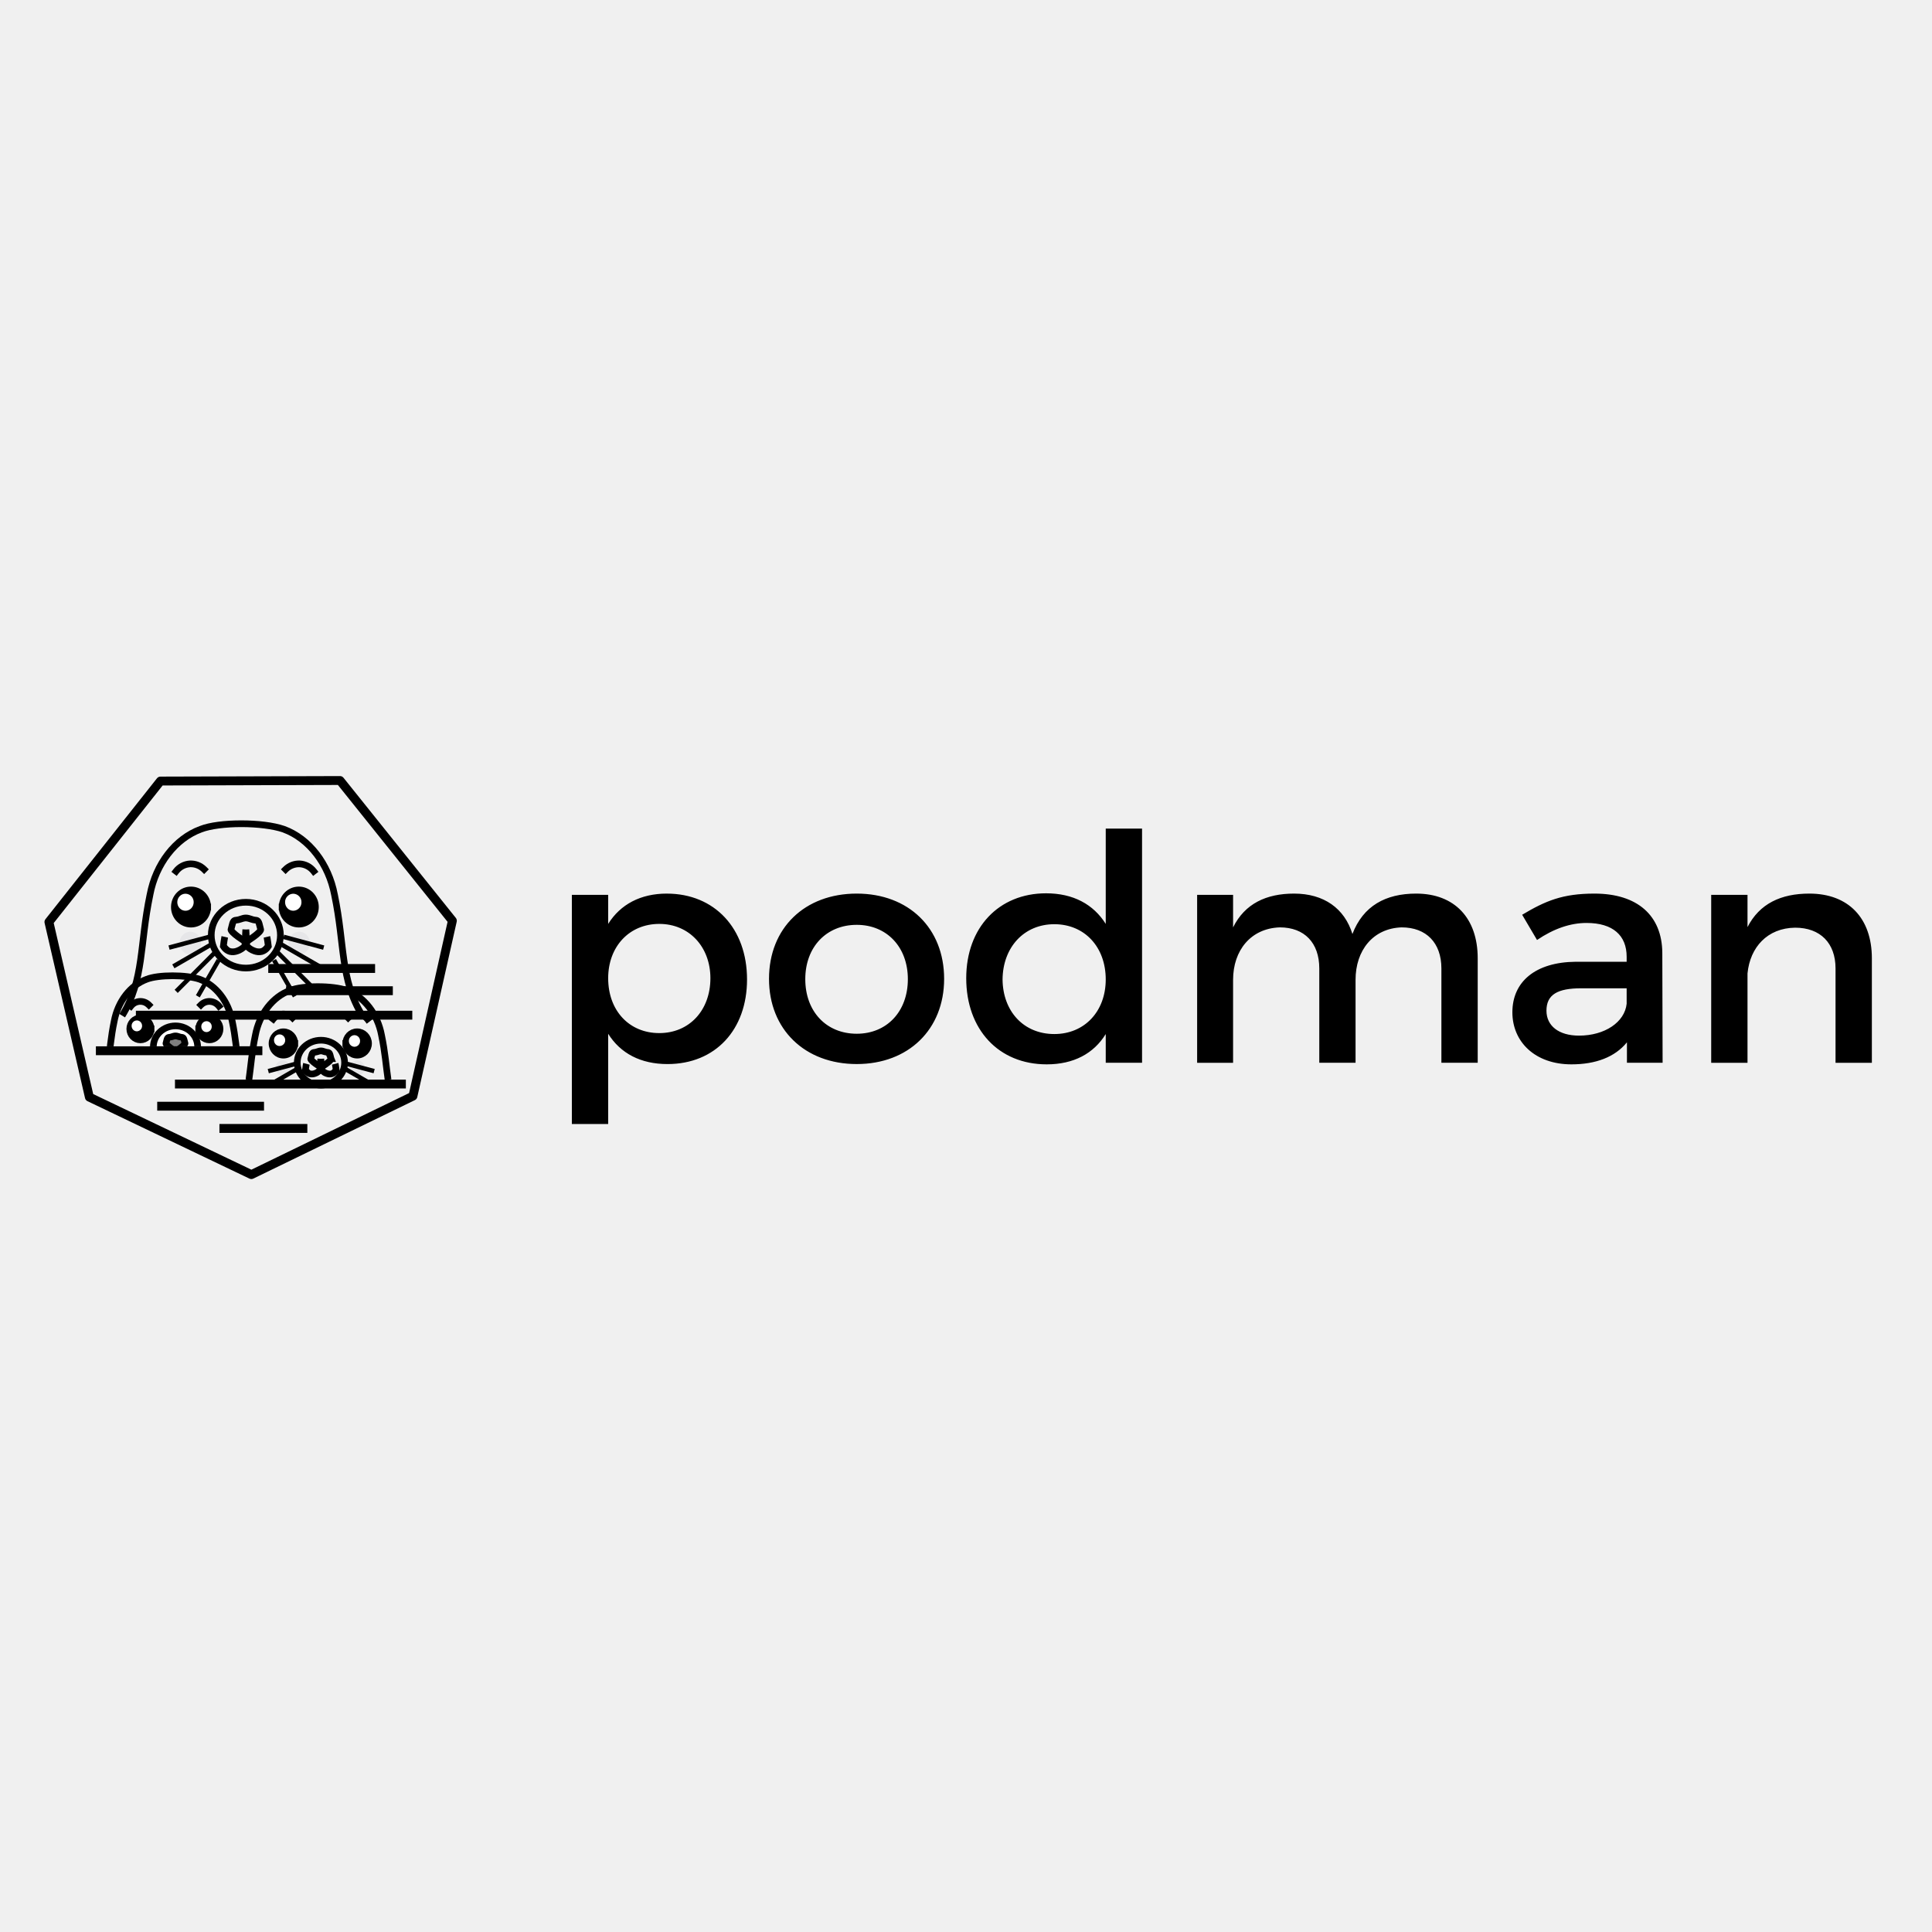
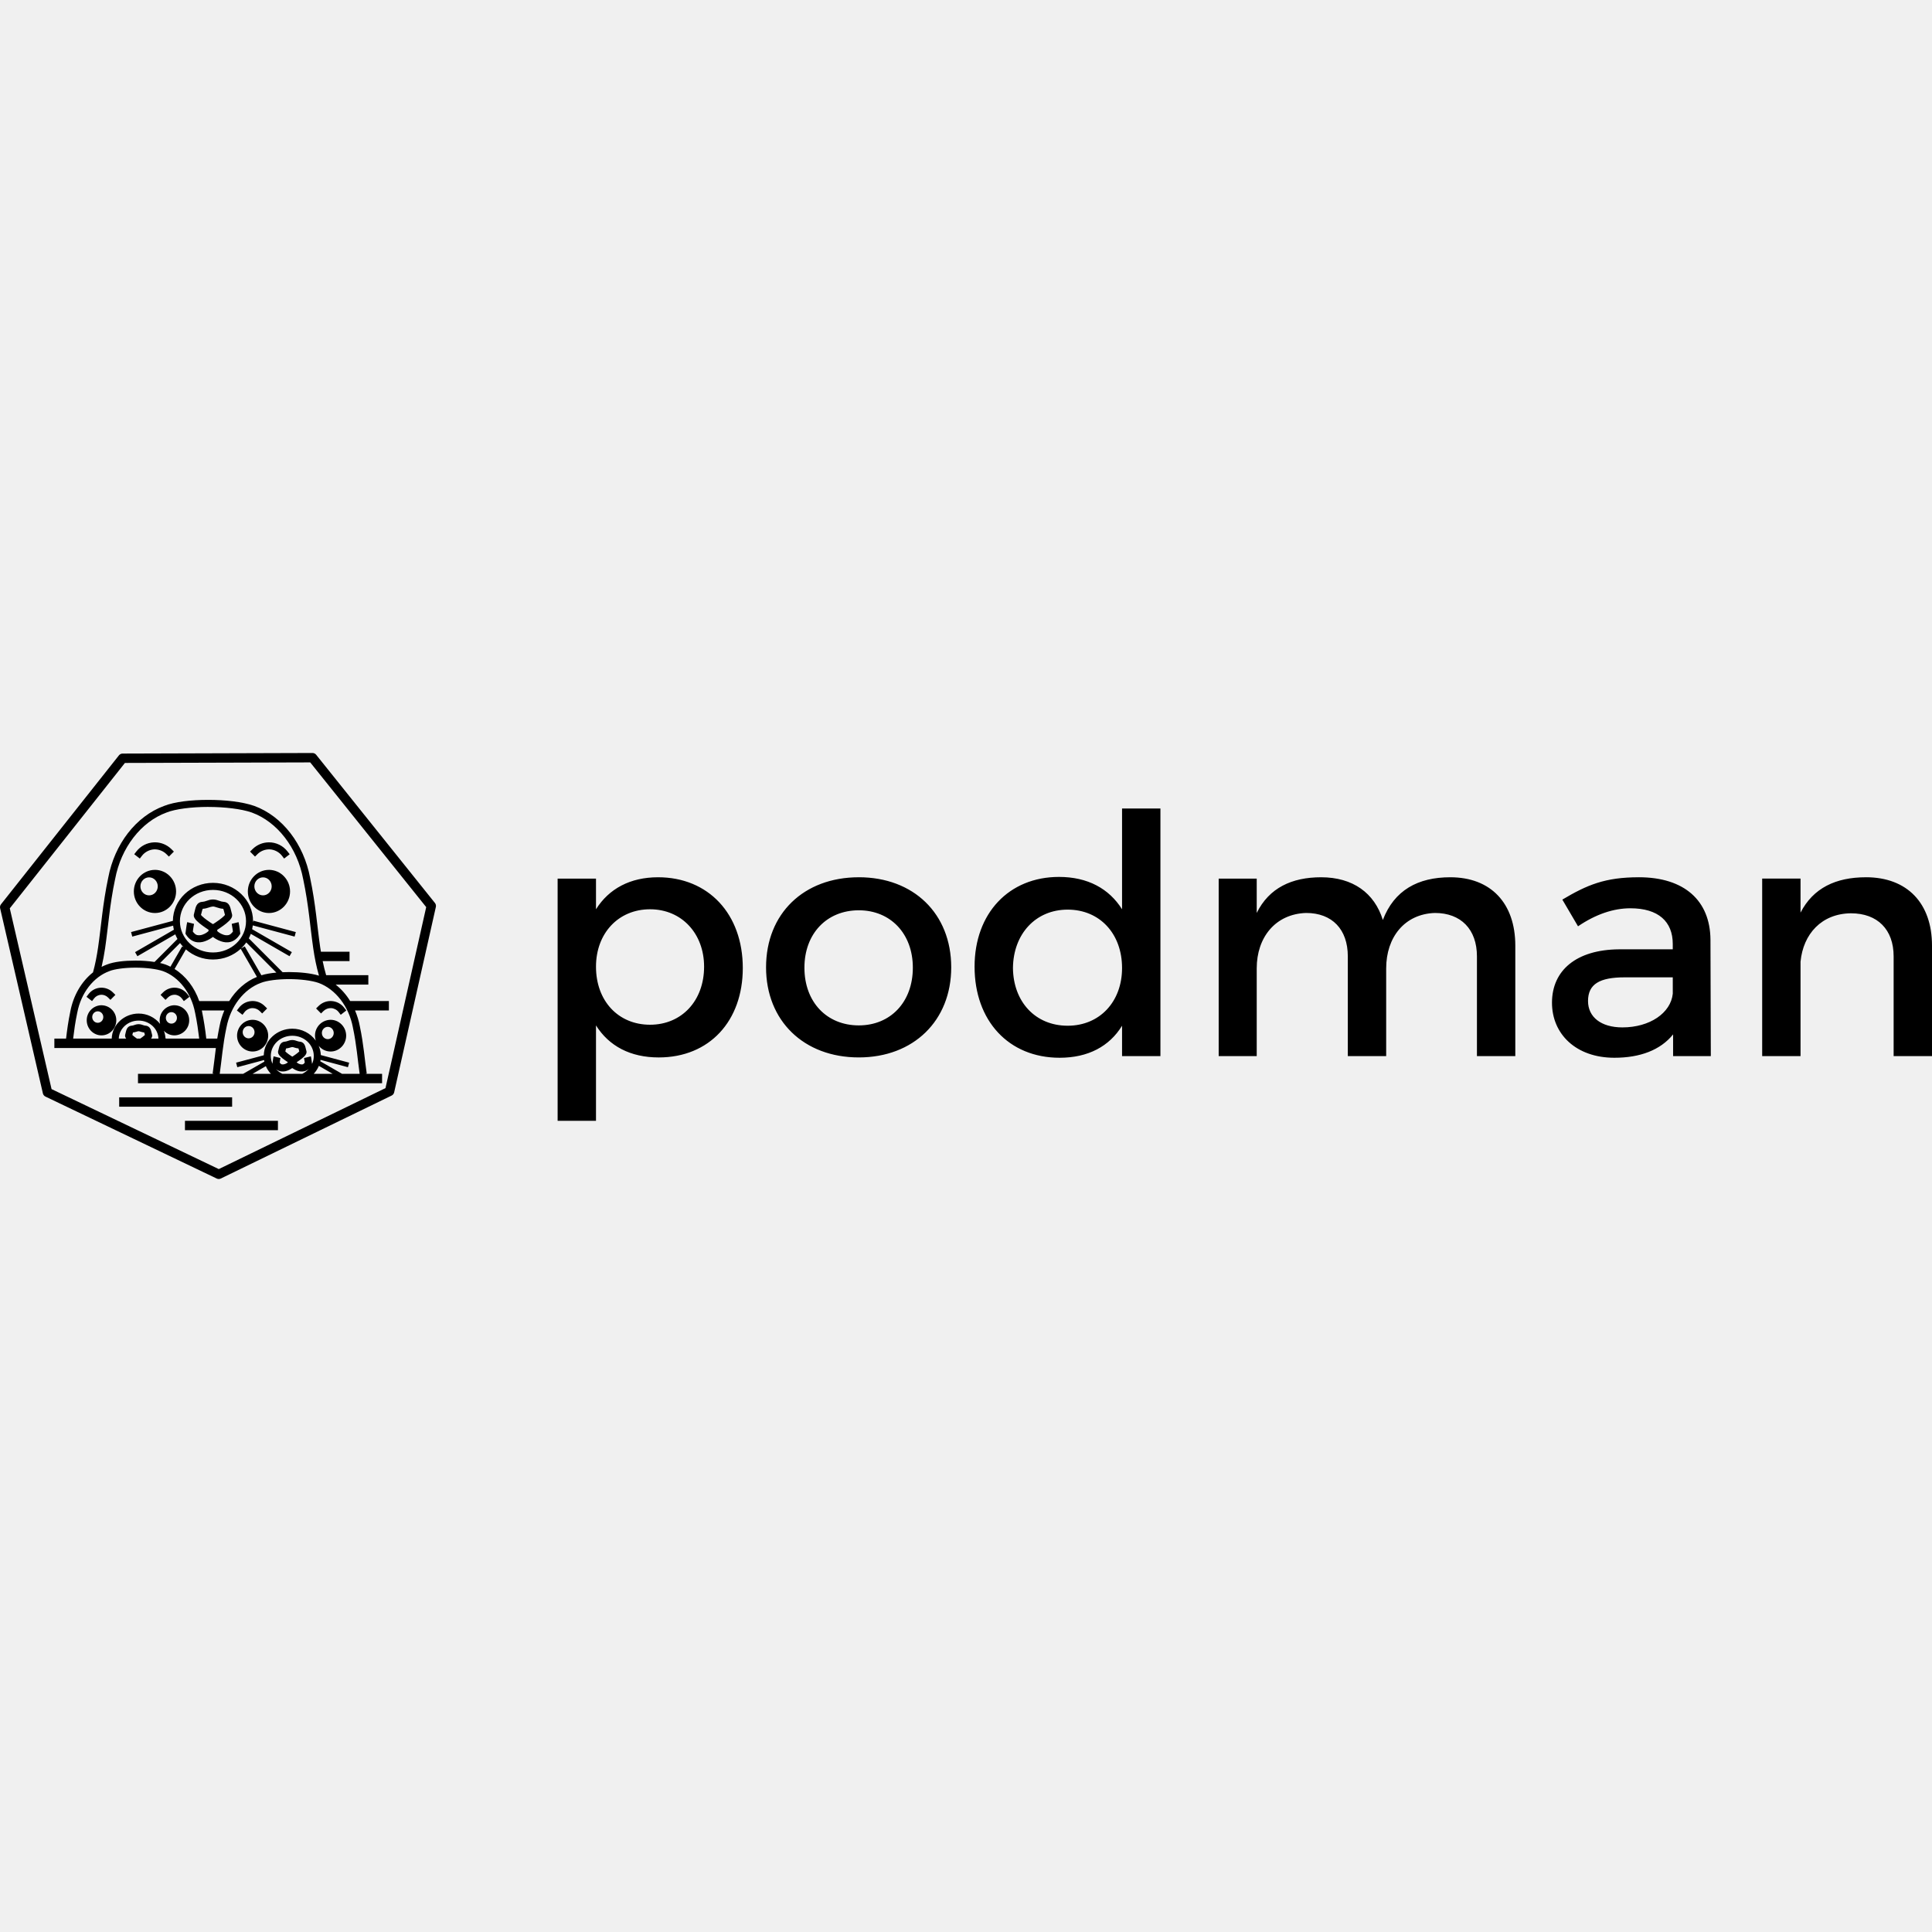
<svg xmlns="http://www.w3.org/2000/svg" viewBox="0 0 128 128">
-   <defs>
-     <clipPath id="podman-plain-wordmark-a">
-       <path d="M7 64h9v5.32H7zm0 0" />
-     </clipPath>
-     <clipPath id="podman-plain-wordmark-b">
-       <path d="M4.855 63.39h12.102v5.93H4.855zm0 0" />
-     </clipPath>
-     <clipPath id="podman-plain-wordmark-c">
-       <path d="M13 69h2v.32h-2zm0 0" />
-     </clipPath>
-     <clipPath id="podman-plain-wordmark-d">
-       <path d="M8 69h2v.32H8zm0 0" />
-     </clipPath>
-     <clipPath id="podman-plain-wordmark-e">
-       <path d="M6 67h7v2.32H6zm0 0" />
-     </clipPath>
-     <clipPath id="podman-plain-wordmark-f">
-       <path d="M11 67h5.957v2.32H11zm0 0" />
-     </clipPath>
-     <clipPath id="podman-plain-wordmark-g">
-       <path d="M10 67h4v2.32h-4zm0 0" />
-     </clipPath>
-     <clipPath id="podman-plain-wordmark-h">
-       <path d="M7 65h9v4.32H7zm0 0" />
-     </clipPath>
-     <clipPath id="podman-plain-wordmark-i">
-       <path d="M10 64h6.957v5.32H10zm0 0" />
-     </clipPath>
-     <clipPath id="podman-plain-wordmark-j">
-       <path d="M10 63.39h6.957v5.93H10zm0 0" />
-     </clipPath>
-     <clipPath id="podman-plain-wordmark-k">
-       <path d="M8 66h8v3.32H8zm0 0" />
-     </clipPath>
-     <clipPath id="podman-plain-wordmark-l">
-       <path d="M10 68h3v1.32h-3zm0 0" />
-     </clipPath>
-     <clipPath id="podman-plain-wordmark-m">
-       <path d="M8 66h7v3.32H8zm0 0" />
-     </clipPath>
-     <clipPath id="podman-plain-wordmark-n">
-       <path d="M6 64h7v5.32H6zm0 0" />
-     </clipPath>
-     <clipPath id="podman-plain-wordmark-o">
-       <path d="M6 63.39h7v5.93H6zm0 0" />
-     </clipPath>
-   </defs>
-   <path d="M44.18 59.203c-1.735 0-3.075.711-3.887 2.008v-1.926h-2.406V74.47h2.406v-5.98c.812 1.296 2.152 2.007 3.93 2.007 3.18 0 5.27-2.281 5.27-5.605 0-3.387-2.157-5.688-5.313-5.688zm-.5 9.242c-1.989 0-3.387-1.484-3.387-3.636 0-2.094 1.398-3.598 3.387-3.598 1.984 0 3.386 1.527 3.386 3.598 0 2.132-1.402 3.636-3.386 3.636zm13.082-9.242c-3.45 0-5.813 2.281-5.813 5.649 0 3.343 2.364 5.644 5.813 5.644 3.43 0 5.789-2.3 5.789-5.644 0-3.368-2.36-5.649-5.79-5.649zm0 2.07c1.984 0 3.386 1.465 3.386 3.598 0 2.152-1.402 3.617-3.386 3.617-2.008 0-3.41-1.465-3.41-3.617 0-2.133 1.402-3.598 3.41-3.598zm16.496-6.378v6.316c-.817-1.297-2.153-2.027-3.953-2.027-3.137 0-5.29 2.277-5.29 5.625 0 3.386 2.133 5.707 5.333 5.707 1.777 0 3.113-.711 3.91-2.008v1.902h2.406V54.895zm-3.406 13.613c-2.032 0-3.41-1.504-3.43-3.617.02-2.133 1.422-3.66 3.43-3.66 2.003 0 3.406 1.507 3.406 3.66 0 2.113-1.403 3.617-3.406 3.617zm23.972-9.305c-2.027 0-3.511.817-4.222 2.676-.524-1.691-1.883-2.676-3.868-2.676-1.843 0-3.261.668-4.039 2.238v-2.156h-2.382v11.13h2.382v-5.5c0-1.946 1.172-3.411 3.098-3.474 1.629 0 2.613 1.024 2.613 2.72v6.25h2.403v-5.497c0-1.945 1.152-3.41 3.054-3.473 1.63 0 2.633 1.024 2.633 2.72v6.25h2.406v-6.923c0-2.652-1.527-4.285-4.078-4.285zm16.328 11.207l-.02-7.297c-.023-2.445-1.632-3.91-4.495-3.91-2.114 0-3.242.48-4.79 1.402l.985 1.672c1.11-.754 2.215-1.129 3.281-1.129 1.758 0 2.657.836 2.657 2.239v.332h-3.368c-2.675.023-4.203 1.32-4.203 3.347 0 1.965 1.508 3.45 3.91 3.45 1.61 0 2.887-.48 3.68-1.461v1.355zm-5.539-1.797c-1.34 0-2.156-.648-2.156-1.652 0-1.066.734-1.484 2.3-1.484h3.013V66.5c-.125 1.215-1.442 2.113-3.157 2.113zm15.262-9.41c-1.883 0-3.305.668-4.098 2.219v-2.137h-2.406v11.13h2.406v-5.923c.168-1.734 1.317-3.008 3.157-3.031 1.671 0 2.675 1.027 2.675 2.7v6.253h2.407v-6.926c0-2.652-1.547-4.285-4.141-4.285zm0 0" />
-   <path d="M963.979-1.267h12.726M966.1 1.381h12.719" transform="matrix(.5562 0 0 .5563 -518.393 64.869)" fill="none" stroke-width="1.058" stroke="#000" />
-   <path style="line-height:normal;font-variant-ligatures:normal;font-variant-position:normal;font-variant-caps:normal;font-variant-numeric:normal;font-variant-alternates:normal;font-feature-settings:normal;text-indent:0;text-align:start;text-decoration-line:none;text-decoration-style:solid;text-decoration-color:#000;text-transform:none;text-orientation:mixed;white-space:normal;shape-padding:0;isolation:auto;mix-blend-mode:normal;solid-color:#000;solid-opacity:1" d="M15.988 54.353c-1.065 0-2.101.115-2.768.379-1.767.65-3.102 2.398-3.498 4.5l-.002.005c-.35 1.666-.442 3.079-.63 4.355-.187 1.278-.466 2.418-1.184 3.582l.377.231c.758-1.23 1.053-2.446 1.244-3.749.191-1.303.283-2.698.627-4.333v-.005c.37-1.971 1.627-3.588 3.223-4.173l.003-.002h.002c.557-.22 1.575-.347 2.606-.347s2.088.124 2.736.35c1.595.586 2.846 2.202 3.22 4.173l.001.001v.003c.344 1.635.435 3.03.626 4.333.191 1.303.487 2.519 1.245 3.75l.377-.232c-.718-1.164-.997-2.304-1.185-3.582-.187-1.278-.28-2.691-.63-4.36v.005c-.4-2.106-1.734-3.858-3.505-4.508h-.002c-.739-.257-1.818-.376-2.883-.376z" color="#000" font-weight="400" font-family="sans-serif" overflow="visible" fill-rule="evenodd" />
-   <path d="M20.535 62.484c0-.418-.316-.754-.71-.754-.395 0-.716.336-.716.754 0 .414.32.75.715.75.395 0 .711-.336.711-.75zm-7.211 0c0-.418-.32-.754-.715-.754-.394 0-.714.336-.714.754 0 .414.32.75.714.75.395 0 .715-.336.715-.75zm0 0" fill="#e6e6e8" />
-   <path style="line-height:normal;font-variant-ligatures:normal;font-variant-position:normal;font-variant-caps:normal;font-variant-numeric:normal;font-variant-alternates:normal;font-feature-settings:normal;text-indent:0;text-align:start;text-decoration-line:none;text-decoration-style:solid;text-decoration-color:#000;text-transform:none;text-orientation:mixed;white-space:normal;shape-padding:0;isolation:auto;mix-blend-mode:normal;solid-color:#000;solid-opacity:1" d="M13.814 61.928l-2.652.71.075.285 2.652-.71zm.265.429l-2.668 1.538.148.256 2.668-1.54zm.193.511l-2.703 2.707.207.21 2.704-2.708zm.09.668l-1.383 2.398.255.148 1.382-2.399zm4.468-1.608l2.652.71-.075.285-2.652-.71zm-.265.429l2.668 1.538-.148.256-2.668-1.54zm-.196.511l2.706 2.707-.207.21-2.707-2.708zm-.087.668l1.38 2.398-.255.147-1.379-2.399z" color="#000" font-weight="400" font-family="sans-serif" overflow="visible" />
-   <path style="line-height:normal;font-variant-ligatures:normal;font-variant-position:normal;font-variant-caps:normal;font-variant-numeric:normal;font-variant-alternates:normal;font-feature-settings:normal;text-indent:0;text-align:start;text-decoration-line:none;text-decoration-style:solid;text-decoration-color:#000;text-transform:none;text-orientation:mixed;white-space:normal;shape-padding:0;isolation:auto;mix-blend-mode:normal;solid-color:#000;solid-opacity:1" d="M16.29 59.557c-1.38 0-2.514 1.07-2.514 2.4 0 1.33 1.134 2.4 2.513 2.4 1.38 0 2.51-1.072 2.51-2.4 0-1.329-1.13-2.4-2.51-2.4zm0 .441c1.152 0 2.068.88 2.068 1.959 0 1.077-.916 1.96-2.069 1.96-1.152 0-2.072-.883-2.072-1.96 0-1.078.92-1.959 2.072-1.959z" color="#000" font-weight="400" font-family="sans-serif" overflow="visible" />
-   <path d="M-964.8-7.839c0-.982-.776-1.769-1.729-1.769-.953 0-1.722.787-1.722 1.77 0 .975.77 1.768 1.722 1.768.953 0 1.728-.793 1.728-1.769zm0 0" transform="matrix(-.63965 0 0 .6403 -598.443 65.113)" stroke-width=".69" stroke-linecap="square" stroke="#000" />
-   <path style="line-height:normal;font-variant-ligatures:normal;font-variant-position:normal;font-variant-caps:normal;font-variant-numeric:normal;font-variant-alternates:normal;font-feature-settings:normal;text-indent:0;text-align:start;text-decoration-line:none;text-decoration-style:solid;text-decoration-color:#000;text-transform:none;text-orientation:mixed;white-space:normal;shape-padding:0;isolation:auto;mix-blend-mode:normal;solid-color:#000;solid-opacity:1" d="M19.859 57.013a1.484 1.484 0 00-1.092.428l-.156.155.31.314.156-.155c.203-.201.48-.308.764-.3.303.017.584.163.77.403l.135.174.35-.27-.135-.175a1.484 1.484 0 00-1.099-.574zM16.061 61.57l-.049 1.012c-.049.04-.172.149-.373.217a.61.61 0 01-.342.028c-.088-.022-.176-.1-.265-.215.016-.123.055-.41.074-.491l-.43-.102a8.166 8.166 0 00-.098.645l-.01.079.043.067a.987.987 0 00.578.446c.214.054.419.02.592-.04.294-.1.448-.244.506-.294.06.05.213.194.507.295.173.059.378.093.592.039a.986.986 0 00.578-.446l.043-.067-.01-.08s-.05-.447-.098-.644l-.429.102c.02.082.057.368.073.49-.09.116-.177.194-.265.216a.61.61 0 01-.342-.028c-.2-.068-.323-.177-.372-.217l-.05-1.01-.221.01z" color="#000" font-weight="400" font-family="sans-serif" overflow="visible" />
-   <path style="line-height:normal;font-variant-ligatures:normal;font-variant-position:normal;font-variant-caps:normal;font-variant-numeric:normal;font-variant-alternates:normal;font-feature-settings:normal;text-indent:0;text-align:start;text-decoration-line:none;text-decoration-style:solid;text-decoration-color:#000;text-transform:none;text-orientation:mixed;white-space:normal;shape-padding:0;isolation:auto;mix-blend-mode:normal;solid-color:#000;solid-opacity:1" d="M16.286 60.596c-.16 0-.291.048-.401.085a.949.949 0 01-.268.064.417.417 0 00-.303.145.641.641 0 00-.118.234c-.047.152-.071.305-.092.357l-.002.003v.001c-.046.124 0 .22.038.284a.837.837 0 00.135.166c.103.104.234.207.366.304.264.194.533.359.533.359l.115.071.115-.071s.27-.165.534-.359c.132-.097.263-.2.366-.305a.815.815 0 00.133-.166.316.316 0 00.034-.287c-.02-.053-.044-.205-.091-.357a.647.647 0 00-.119-.236.416.416 0 00-.303-.143.94.94 0 01-.266-.064c-.11-.037-.244-.085-.406-.085zm0 .441a.93.93 0 01.264.063c.102.034.23.073.375.08.005.007.02.03.033.075.024.077.048.195.082.31a.359.359 0 01-.05.059 2.92 2.92 0 01-.313.259c-.189.138-.307.21-.388.261-.08-.05-.198-.122-.387-.261a2.96 2.96 0 01-.315-.26.489.489 0 01-.052-.06c.033-.114.058-.231.082-.308a.329.329 0 01.033-.076c.145-.007.273-.045.375-.08a.944.944 0 01.26-.062zm-.77.597c-.001.004.002.001 0 .006l-.002.004c.001-.004 0-.006.002-.01z" color="#000" font-weight="400" font-family="sans-serif" overflow="visible" />
-   <path d="M957.088-7.839c0-.982-.776-1.769-1.728-1.769-.953 0-1.723.787-1.723 1.77 0 .975.77 1.768 1.723 1.768.952 0 1.728-.793 1.728-1.769zm0 0" transform="matrix(.63965 0 0 .6403 -598.443 65.113)" stroke-width=".69" stroke-linecap="square" stroke="#000" />
-   <path d="M12.832 59.773a.551.551 0 00-.543-.562c-.3 0-.543.25-.543.562 0 .313.242.567.543.567.3 0 .543-.254.543-.567zm0 0" fill="#fff" />
-   <path style="line-height:normal;font-variant-ligatures:normal;font-variant-position:normal;font-variant-caps:normal;font-variant-numeric:normal;font-variant-alternates:normal;font-feature-settings:normal;text-indent:0;text-align:start;text-decoration-line:none;text-decoration-style:solid;text-decoration-color:#000;text-transform:none;text-orientation:mixed;white-space:normal;shape-padding:0;isolation:auto;mix-blend-mode:normal;solid-color:#000;solid-opacity:1" d="M12.586 57.013a1.48 1.48 0 00-1.095.574l-.135.175.348.27.135-.174a1.04 1.04 0 01.769-.404c.284-.01.558.1.76.3l.157.156.31-.313-.155-.155a1.47 1.47 0 00-1.09-.429h-.001z" color="#000" font-weight="400" font-family="sans-serif" overflow="visible" />
-   <path d="M19.973 59.773a.554.554 0 00-.543-.562.551.551 0 00-.543.562c0 .313.242.567.543.567a.557.557 0 00.543-.567zm0 0" fill="#fff" />
-   <path d="M948.212 4.295h32.925" transform="matrix(.5562 0 0 .5563 -518.393 64.869)" fill="none" stroke-width="1.058" stroke="#000" />
-   <g clip-path="url(#podman-plain-wordmark-a)">
-     <path d="M15.785 70.422c-.12-.824-.18-1.719-.402-2.77-.246-1.304-1.074-2.379-2.153-2.773-.886-.309-2.734-.309-3.515 0-1.078.394-1.902 1.469-2.149 2.773-.222 1.051-.28 1.95-.402 2.77" fill="none" />
-   </g>
-   <g clip-path="url(#podman-plain-wordmark-b)">
-     <path style="line-height:normal;font-variant-ligatures:normal;font-variant-position:normal;font-variant-caps:normal;font-variant-numeric:normal;font-variant-alternates:normal;font-feature-settings:normal;text-indent:0;text-align:start;text-decoration-line:none;text-decoration-style:solid;text-decoration-color:#000;text-transform:none;text-orientation:mixed;white-space:normal;shape-padding:0;isolation:auto;mix-blend-mode:normal;solid-color:#000;solid-opacity:1" d="M11.434 64.426c-.686 0-1.35.072-1.796.247-1.164.428-2.03 1.568-2.288 2.937v.001c-.225 1.066-.285 1.973-.404 2.779l.437.064c.123-.833.18-1.722.4-2.756v-.005c.234-1.238 1.018-2.245 2.009-2.607l.003-.001.002-.001c.335-.133.984-.216 1.637-.216.652 0 1.323.08 1.721.218h.001c.99.363 1.777 1.37 2.01 2.607l.001.002v.003c.22 1.034.278 1.919.4 2.756l.437-.064c-.119-.81-.179-1.713-.404-2.779-.259-1.372-1.128-2.514-2.293-2.94h-.002l-.002-.001c-.488-.17-1.182-.244-1.87-.244z" color="#000" font-weight="400" font-family="sans-serif" overflow="visible" />
-   </g>
-   <g clip-path="url(#podman-plain-wordmark-c)">
-     <path d="M14.344 69.695a.47.47 0 00-.457-.48.468.468 0 00-.457.48c0 .266.203.48.457.48a.47.47 0 00.457-.48zm0 0" fill="#e6e6e8" />
-   </g>
-   <g clip-path="url(#podman-plain-wordmark-d)">
-     <path d="M9.727 69.695a.468.468 0 00-.454-.48.468.468 0 00-.457.48c0 .266.204.48.457.48.25 0 .454-.214.454-.48zm0 0" fill="#e6e6e8" />
-   </g>
-   <g clip-path="url(#podman-plain-wordmark-e)">
-     <path d="M956.416-5.986l-4.666 1.26m5.193-.528l-4.698 2.714m5.096-1.852L952.578.367m4.967-3.64l-2.44 4.221" transform="matrix(.3633 0 0 .3628 -337.406 71.601)" fill="none" stroke-width=".811" stroke="#a6a8ab" />
-   </g>
-   <g clip-path="url(#podman-plain-wordmark-f)">
-     <path d="M956.414-5.986l-4.666 1.26m5.204-.528l-4.699 2.714m5.086-1.852L952.576.367m4.967-3.64l-2.43 4.221" transform="matrix(-.3633 0 0 .3628 360.698 71.601)" fill="none" stroke-width=".811" stroke="#a6a8ab" />
-   </g>
-   <g clip-path="url(#podman-plain-wordmark-g)">
-     <path d="M13.094 69.36c0-.77-.656-1.391-1.469-1.391-.809 0-1.465.62-1.465 1.39 0 .77.656 1.391 1.465 1.391.813 0 1.469-.621 1.469-1.39zm0 0" fill="#fff" />
-   </g>
-   <g clip-path="url(#podman-plain-wordmark-h)">
-     <path style="line-height:normal;font-variant-ligatures:normal;font-variant-position:normal;font-variant-caps:normal;font-variant-numeric:normal;font-variant-alternates:normal;font-feature-settings:normal;text-indent:0;text-align:start;text-decoration-line:none;text-decoration-style:solid;text-decoration-color:#000;text-transform:none;text-orientation:mixed;white-space:normal;shape-padding:0;isolation:auto;mix-blend-mode:normal;solid-color:#000;solid-opacity:1" d="M11.626 67.748c-.922 0-1.686.716-1.686 1.611s.764 1.612 1.686 1.612c.925 0 1.69-.717 1.69-1.612 0-.895-.765-1.611-1.69-1.611zm0 .44c.7 0 1.248.527 1.248 1.171s-.548 1.17-1.248 1.17c-.696 0-1.245-.526-1.245-1.17 0-.644.55-1.17 1.245-1.17z" color="#000" font-weight="400" font-family="sans-serif" overflow="visible" />
-   </g>
-   <path d="M13.164 68.168c0-.398.316-.723.707-.723.39 0 .707.325.707.723a.716.716 0 01-.707.727.716.716 0 01-.707-.727zm0 0" />
-   <g clip-path="url(#podman-plain-wordmark-i)">
-     <path d="M-952.641 8.856c0-.862-.685-1.564-1.531-1.564-.846 0-1.53.702-1.53 1.564 0 .871.684 1.573 1.53 1.573s1.53-.702 1.53-1.573zm0 0" transform="matrix(-.46191 0 0 .46199 -426.87 64.076)" fill="none" stroke-width=".956" stroke-linecap="square" stroke="#000" />
-   </g>
-   <g clip-path="url(#podman-plain-wordmark-j)">
-     <path style="line-height:normal;font-variant-ligatures:normal;font-variant-position:normal;font-variant-caps:normal;font-variant-numeric:normal;font-variant-alternates:normal;font-feature-settings:normal;text-indent:0;text-align:start;text-decoration-line:none;text-decoration-style:solid;text-decoration-color:#000;text-transform:none;text-orientation:mixed;white-space:normal;shape-padding:0;isolation:auto;mix-blend-mode:normal;solid-color:#000;solid-opacity:1" d="M13.917 66.127a1.009 1.009 0 00-.76.295l-.156.156.312.312.156-.157a.568.568 0 01.427-.166.592.592 0 01.435.226l.137.173.346-.274-.136-.173a1.036 1.036 0 00-.76-.392z" color="#000" font-weight="400" font-family="sans-serif" overflow="visible" />
-   </g>
-   <g clip-path="url(#podman-plain-wordmark-k)">
-     <path d="M962.305-5.778l.097 1.98s1.591 1.422 2.516-.031c0 0-.097-.83-.161-1.099m-2.473-.85l-.097 1.98s-1.591 1.422-2.516-.031c0 0 .097-.83.172-1.099" transform="matrix(.3633 0 0 .3628 -337.982 71.217)" fill="none" stroke-width="1.216" stroke="#000" />
-   </g>
-   <g clip-path="url(#podman-plain-wordmark-l)">
-     <path d="M12.254 69.11c-.05-.13-.05-.383-.2-.383-.148 0-.28-.094-.429-.094-.145 0-.281.094-.426.094-.148 0-.148.253-.199.382-.047.125.625.54.625.54s.676-.415.629-.54zm0 0" fill="#7f7f7f" />
-   </g>
-   <g clip-path="url(#podman-plain-wordmark-m)">
-     <path style="line-height:normal;font-variant-ligatures:normal;font-variant-position:normal;font-variant-caps:normal;font-variant-numeric:normal;font-variant-alternates:normal;font-feature-settings:normal;text-indent:0;text-align:start;text-decoration-line:none;text-decoration-style:solid;text-decoration-color:#000;text-transform:none;text-orientation:mixed;white-space:normal;shape-padding:0;isolation:auto;mix-blend-mode:normal;solid-color:#000;solid-opacity:1" d="M11.626 68.412c-.12 0-.213.034-.283.057a.593.593 0 01-.143.037.36.36 0 00-.256.12.478.478 0 00-.091.177c-.034.108-.05.207-.058.225v.002l-.002.002a.27.27 0 00.031.25.6.6 0 00.098.12c.072.072.157.138.243.2.172.127.345.234.345.234l.115.07.116-.07s.174-.106.347-.232c.086-.063.172-.13.243-.202a.597.597 0 00.099-.12.27.27 0 00.031-.25v-.002l-.001-.002c-.008-.018-.025-.117-.058-.225a.48.48 0 00-.091-.177.358.358 0 00-.256-.12.566.566 0 01-.145-.037c-.07-.023-.163-.057-.284-.057zm0 .44c.027 0 .074.013.144.036.052.017.131.032.21.043v.004c.01.031.029.097.042.152 0 .002 0 .001-.002.002a1.88 1.88 0 01-.193.158c-.097.072-.14.097-.201.136-.06-.04-.102-.065-.2-.136a1.884 1.884 0 01-.191-.158l-.002-.002a2.64 2.64 0 01.041-.152l.001-.004c.078-.01.156-.026.208-.043a.576.576 0 01.143-.035zm-.419.331v.003l-.001.003.001-.006z" color="#000" font-weight="400" font-family="sans-serif" overflow="visible" />
-   </g>
-   <path d="M10.008 68.168a.715.715 0 00-.707-.723.715.715 0 00-.703.723c0 .402.316.727.703.727.39 0 .707-.325.707-.727zm0 0" />
-   <g clip-path="url(#podman-plain-wordmark-n)">
-     <path d="M945.808 8.856c0-.862-.685-1.564-1.53-1.564-.837 0-1.522.702-1.522 1.564 0 .871.685 1.573 1.522 1.573.845 0 1.53-.702 1.53-1.573zm0 0" transform="matrix(.46191 0 0 .46199 -426.87 64.076)" fill="none" stroke-width=".956" stroke-linecap="square" stroke="#000" />
-   </g>
-   <path d="M9.414 67.965c0-.2-.156-.36-.348-.36a.354.354 0 00-.347.36c0 .2.156.363.347.363a.357.357 0 00.348-.363zm0 0" fill="#fff" />
-   <g clip-path="url(#podman-plain-wordmark-o)">
-     <path style="line-height:normal;font-variant-ligatures:normal;font-variant-position:normal;font-variant-caps:normal;font-variant-numeric:normal;font-variant-alternates:normal;font-feature-settings:normal;text-indent:0;text-align:start;text-decoration-line:none;text-decoration-style:solid;text-decoration-color:#000;text-transform:none;text-orientation:mixed;white-space:normal;shape-padding:0;isolation:auto;mix-blend-mode:normal;solid-color:#000;solid-opacity:1" d="M9.255 66.127a1.034 1.034 0 00-.76.392l-.137.173.347.274.137-.173a.572.572 0 01.862-.06l.156.157.312-.312-.155-.156a1.005 1.005 0 00-.762-.295z" color="#000" font-weight="400" font-family="sans-serif" overflow="visible" />
-   </g>
-   <path d="M14.027 68.016a.35.35 0 00-.343-.36.351.351 0 00-.348.36c0 .199.152.363.348.363a.354.354 0 00.343-.363zm0 0" fill="#fff" />
-   <path style="line-height:normal;font-variant-ligatures:normal;font-variant-position:normal;font-variant-caps:normal;font-variant-numeric:normal;font-variant-alternates:normal;font-feature-settings:normal;text-indent:0;text-align:start;text-decoration-line:none;text-decoration-style:solid;text-decoration-color:#000;text-transform:none;text-orientation:mixed;white-space:normal;shape-padding:0;isolation:auto;mix-blend-mode:normal;solid-color:#000;solid-opacity:1" d="M22.526 51.417l-11.896.035a.294.294 0 00-.229.111L3.01 60.9a.294.294 0 00-.056.249l2.68 11.605a.294.294 0 00.159.2l10.735 5.133a.294.294 0 00.255-.002l10.704-5.199a.294.294 0 00.158-.2l2.613-11.62a.294.294 0 00-.057-.25l-7.445-9.29a.294.294 0 00-.23-.11zm-.14.589l7.267 9.068-2.55 11.345-10.449 5.075-10.479-5.01-2.616-11.33 7.216-9.114z" color="#000" font-weight="400" font-family="sans-serif" overflow="visible" />
-   <path style="line-height:normal;font-variant-ligatures:normal;font-variant-position:normal;font-variant-caps:normal;font-variant-numeric:normal;font-variant-alternates:normal;font-feature-settings:normal;text-indent:0;text-align:start;text-decoration-line:none;text-decoration-style:solid;text-decoration-color:#000;text-transform:none;text-orientation:mixed;white-space:normal;shape-padding:0;isolation:auto;mix-blend-mode:normal;solid-color:#000;solid-opacity:1" d="M6.353 69.32v.588h11.029v-.589zm5.239 2.206v.589h15.297v-.589z" color="#000" font-weight="400" font-family="sans-serif" overflow="visible" />
-   <path style="line-height:normal;font-variant-ligatures:normal;font-variant-position:normal;font-variant-caps:normal;font-variant-numeric:normal;font-variant-alternates:normal;font-feature-settings:normal;text-indent:0;text-align:start;text-decoration-line:none;text-decoration-style:solid;text-decoration-color:#000;text-transform:none;text-orientation:mixed;white-space:normal;shape-padding:0;isolation:auto;mix-blend-mode:normal;solid-color:#000;solid-opacity:1" d="M21.057 65.147c-.732 0-1.443.078-1.918.265h-.002c-1.234.451-2.16 1.665-2.434 3.124v.001c-.24 1.14-.303 2.105-.43 2.974l.436.064c.131-.896.193-1.844.428-2.952v-.002l.001-.003c.249-1.327 1.094-2.407 2.155-2.793l.004-.001.002-.001c.365-.145 1.059-.235 1.759-.235.698 0 1.417.087 1.846.237 1.065.386 1.907 1.466 2.156 2.793v.006c.236 1.109.301 2.056.432 2.947l.437-.065c-.127-.865-.195-1.83-.436-2.969v-.001c-.274-1.461-1.198-2.678-2.439-3.127h-.002c-.52-.182-1.26-.262-1.995-.262z" color="#000" font-weight="400" font-family="sans-serif" overflow="visible" fill-rule="evenodd" />
-   <path d="M24.164 70.762a.501.501 0 00-.488-.512.5.5 0 00-.488.512c0 .285.218.515.488.515s.488-.23.488-.515zm-4.934 0a.501.501 0 00-.488-.512.5.5 0 00-.488.512c0 .285.219.515.488.515.27 0 .488-.23.488-.515zm0 0" fill="#e6e6e8" />
-   <path style="line-height:normal;font-variant-ligatures:normal;font-variant-position:normal;font-variant-caps:normal;font-variant-numeric:normal;font-variant-alternates:normal;font-feature-settings:normal;text-indent:0;text-align:start;text-decoration-line:none;text-decoration-style:solid;text-decoration-color:#000;text-transform:none;text-orientation:mixed;white-space:normal;shape-padding:0;isolation:auto;mix-blend-mode:normal;solid-color:#000;solid-opacity:1" d="M19.548 70.338l-1.812.485.076.284 1.812-.485zm.172.296l-1.825 1.055.148.255 1.824-1.055zm3.29-.296l1.816.484-.075.284-1.817-.484zm-.167.296l1.824 1.055-.148.254-1.824-1.054z" color="#000" font-weight="400" font-family="sans-serif" overflow="visible" />
-   <path style="line-height:normal;font-variant-ligatures:normal;font-variant-position:normal;font-variant-caps:normal;font-variant-numeric:normal;font-variant-alternates:normal;font-feature-settings:normal;text-indent:0;text-align:start;text-decoration-line:none;text-decoration-style:solid;text-decoration-color:#000;text-transform:none;text-orientation:mixed;white-space:normal;shape-padding:0;isolation:auto;mix-blend-mode:normal;solid-color:#000;solid-opacity:1" d="M21.265 68.697c-.98 0-1.791.759-1.791 1.706 0 .95.811 1.709 1.791 1.709.976 0 1.787-.76 1.787-1.71 0-.946-.81-1.705-1.787-1.705zm0 .44c.75 0 1.345.571 1.345 1.266 0 .698-.595 1.266-1.345 1.266-.754 0-1.35-.568-1.35-1.266 0-.695.595-1.265 1.35-1.265z" color="#000" font-weight="400" font-family="sans-serif" overflow="visible" />
-   <path d="M-972.434 6.781c0-.765-.604-1.39-1.356-1.39-.744 0-1.355.625-1.355 1.39 0 .766.61 1.39 1.355 1.39.752 0 1.356-.624 1.356-1.39zm0 0" transform="matrix(-.5562 0 0 .5563 -517.959 65.36)" stroke-width=".794" stroke-linecap="square" stroke="#000" />
-   <path style="line-height:normal;font-variant-ligatures:normal;font-variant-position:normal;font-variant-caps:normal;font-variant-numeric:normal;font-variant-alternates:normal;font-feature-settings:normal;text-indent:0;text-align:start;text-decoration-line:none;text-decoration-style:solid;text-decoration-color:#000;text-transform:none;text-orientation:mixed;white-space:normal;shape-padding:0;isolation:auto;mix-blend-mode:normal;solid-color:#000;solid-opacity:1" d="M23.711 66.963c-.298-.013-.589.1-.801.31l-.157.155.31.314.157-.156a.635.635 0 01.472-.182c.186.01.358.1.472.246l.135.175.35-.27-.136-.175a1.08 1.08 0 00-.8-.417zM21.03 70.136l-.034.656c-.043.034-.099.084-.209.121a.353.353 0 01-.194.018c-.04-.01-.082-.057-.125-.105l.008-.065c.013-.091.033-.204.038-.224l-.427-.114c-.022.082-.035.181-.049.278l-.023.178-.01.078.043.067a.749.749 0 00.436.334.779.779 0 00.444-.027c.192-.065.266-.14.326-.189.061.05.134.124.326.189a.77.77 0 00.444.027.749.749 0 00.436-.334l.042-.067-.009-.078-.023-.18c-.014-.095-.028-.195-.05-.276l-.426.114c.005.02.025.133.038.224l.008.065c-.043.048-.086.095-.125.105a.35.35 0 01-.193-.018c-.11-.037-.167-.087-.21-.12l-.034-.657-.224.012z" color="#000" font-weight="400" font-family="sans-serif" overflow="visible" />
-   <path style="line-height:normal;font-variant-ligatures:normal;font-variant-position:normal;font-variant-caps:normal;font-variant-numeric:normal;font-variant-alternates:normal;font-feature-settings:normal;text-indent:0;text-align:start;text-decoration-line:none;text-decoration-style:solid;text-decoration-color:#000;text-transform:none;text-orientation:mixed;white-space:normal;shape-padding:0;isolation:auto;mix-blend-mode:normal;solid-color:#000;solid-opacity:1" d="M21.265 69.404c-.126 0-.224.037-.3.062a.601.601 0 01-.162.04.363.363 0 00-.26.125.506.506 0 00-.094.184c-.035.112-.053.218-.062.239v.004a.276.276 0 00.03.256c.031.05.066.088.104.126.075.075.166.146.258.214.184.135.37.248.37.248l.116.072.116-.072s.185-.113.367-.248c.092-.068.183-.14.258-.216.024-.024.045-.053.066-.081h.187l-.12-.3-.002-.003c-.008-.021-.027-.127-.062-.24a.5.5 0 00-.092-.183.365.365 0 00-.262-.126.617.617 0 01-.158-.039c-.076-.025-.173-.062-.298-.062zm0 .441c.027 0 .08.014.156.04.049.016.124.026.193.04l.079.203c-.045.045-.125.11-.206.17-.108.08-.159.11-.223.151-.065-.041-.115-.072-.224-.152a2.05 2.05 0 01-.208-.17l-.008-.008c.016-.064.036-.137.048-.174.003-.011.001-.007.004-.013.087-.011.173-.028.23-.048a.61.61 0 01.159-.039z" color="#000" font-weight="400" font-family="sans-serif" overflow="visible" />
-   <path d="M966.36 6.781c0-.765-.605-1.39-1.356-1.39-.751 0-1.355.625-1.355 1.39 0 .766.604 1.39 1.355 1.39s1.355-.624 1.355-1.39zm0 0" transform="matrix(.5562 0 0 .5563 -517.959 65.36)" stroke-width=".794" stroke-linecap="square" stroke="#000" />
-   <path d="M18.895 68.914a.379.379 0 00-.372-.383.376.376 0 00-.37.383c0 .215.163.387.37.387a.38.38 0 00.372-.387zm0 0" fill="#fff" />
-   <path style="line-height:normal;font-variant-ligatures:normal;font-variant-position:normal;font-variant-caps:normal;font-variant-numeric:normal;font-variant-alternates:normal;font-feature-settings:normal;text-indent:0;text-align:start;text-decoration-line:none;text-decoration-style:solid;text-decoration-color:#000;text-transform:none;text-orientation:mixed;white-space:normal;shape-padding:0;isolation:auto;mix-blend-mode:normal;solid-color:#000;solid-opacity:1" d="M18.727 66.963a1.081 1.081 0 00-.8.416l-.136.174.347.272.136-.174a.636.636 0 01.473-.247.64.64 0 01.472.183l.158.155.31-.315-.158-.155a1.085 1.085 0 00-.8-.31z" color="#000" font-weight="400" font-family="sans-serif" overflow="visible" />
-   <path d="M23.855 68.965a.376.376 0 00-.37-.383.379.379 0 00-.372.383.38.38 0 00.371.387.377.377 0 00.371-.387zm0 0" fill="#fff" />
-   <path style="line-height:normal;font-variant-ligatures:normal;font-variant-position:normal;font-variant-caps:normal;font-variant-numeric:normal;font-variant-alternates:normal;font-feature-settings:normal;text-indent:0;text-align:start;text-decoration-line:none;text-decoration-style:solid;text-decoration-color:#000;text-transform:none;text-orientation:mixed;white-space:normal;shape-padding:0;isolation:auto;mix-blend-mode:normal;solid-color:#000;solid-opacity:1" d="M10.416 72.995v.589h7.076v-.589zm4.122 1.472v.59h5.824v-.59z" color="#000" font-weight="400" font-family="sans-serif" overflow="visible" />
+   <path d="m20.701 49.888-12.578.038a.311.311 0 0 0-.242.116l-7.815 9.87a.311.311 0 0 0-.058.261l2.834 12.268a.311.311 0 0 0 .17.211l11.348 5.43a.311.311 0 0 0 .27-.002l11.316-5.496a.311.311 0 0 0 .168-.213l2.763-12.284a.311.311 0 0 0-.06-.261l-7.871-9.822a.311.311 0 0 0-.245-.116Zm-.148.623 7.684 9.587L25.54 72.09l-11.045 5.365-11.079-5.299L.648 60.18l7.628-9.633Zm-6.762 2.483c-1.124 0-2.218.122-2.923.402-1.87.687-3.279 2.533-3.698 4.756-.373 1.764-.472 3.255-.67 4.605-.085.578-.19 1.128-.338 1.665-.758.6-1.302 1.527-1.502 2.584-.139.657-.216 1.25-.283 1.805h-.775v.623h10.7c-.08.608-.137 1.168-.214 1.693l.12.018H9.142v.62h16.172v-.62h-1.137l.12-.018c-.135-.917-.203-1.938-.46-3.147a4.99 4.99 0 0 0-.315-1.035h2.243v-.623H23.2a4.19 4.19 0 0 0-.961-1.09h2.164v-.623h-2.795a10.693 10.693 0 0 1-.23-.933h1.78v-.623h-1.896c-.016-.099-.034-.196-.049-.296-.198-1.349-.295-2.84-.667-4.6-.419-2.228-1.829-4.08-3.702-4.765h-.004c-.782-.273-1.923-.398-3.049-.398Zm0 .467c1.089 0 2.204.131 2.89.37 1.689.618 3.014 2.326 3.405 4.411l.002.004v.002c.366 1.727.463 3.2.665 4.578.09.62.209 1.22.38 1.814-.54-.164-1.266-.238-1.986-.238-.142 0-.283.004-.423.01l-2.24-2.244a2.46 2.46 0 0 0 .132-.298l2.565 1.481.155-.27-2.63-1.518c.019-.083.033-.167.043-.253l2.77.742.08-.3L16.795 61l-.031.115.002-.084c0-1.406-1.198-2.54-2.656-2.54-1.45 0-2.644 1.122-2.656 2.518l-2.771.743.08.3 2.709-.726c.01.092.027.182.048.27l-2.572 1.486.155.27 2.51-1.45c.041.106.09.208.145.308l-1.519 1.522a8.415 8.415 0 0 0-1.26-.09c-.726 0-1.429.075-1.9.262a3.199 3.199 0 0 0-.348.154c.093-.405.17-.814.232-1.232.202-1.377.297-2.851.662-4.578l.002-.002v-.004c.392-2.085 1.717-3.793 3.405-4.41l.001-.002h.004c.588-.234 1.665-.37 2.754-.37zm60.548.106v6.675c-.862-1.37-2.277-2.144-4.178-2.144-3.316 0-5.593 2.41-5.593 5.946 0 3.581 2.255 6.035 5.637 6.035 1.88 0 3.294-.751 4.134-2.122v2.012h2.542V53.567Zm-64.062 2.24-.08.001a1.56 1.56 0 0 0-1.162.604l-.142.184.37.285.144-.186c.189-.247.5-.409.81-.422.293-.012.598.106.806.313l.167.165.33-.331-.166-.165a1.558 1.558 0 0 0-1.077-.449zm7.532 0a1.55 1.55 0 0 0-1.076.449l-.166.164.328.331.166-.165c.209-.207.513-.325.807-.313.31.013.623.175.812.422l.143.186.37-.285-.144-.184a1.556 1.556 0 0 0-1.24-.606zm-7.543 1.824c-.774 0-1.398.645-1.399 1.43 0 .783.625 1.428 1.399 1.429.774 0 1.4-.645 1.4-1.43 0-.784-.626-1.43-1.4-1.43zm7.553 0c-.774 0-1.399.645-1.399 1.43 0 .783.625 1.428 1.399 1.429.773 0 1.398-.646 1.398-1.43 0-.784-.625-1.429-1.398-1.43zm25.779.49c-1.835 0-3.25.75-4.112 2.121V58.21h-2.542v16.048h2.542v-6.322c.862 1.37 2.277 2.122 4.156 2.122 3.36 0 5.57-2.41 5.57-5.924 0-3.581-2.277-6.013-5.614-6.013zm13.3 0c-3.648 0-6.145 2.409-6.145 5.968 0 3.537 2.497 5.968 6.145 5.968 3.625 0 6.123-2.431 6.123-5.968 0-3.56-2.498-5.969-6.123-5.969zm30.63 0c-1.946 0-3.449.707-4.267 2.364V58.21h-2.52v11.76h2.52v-5.814c0-2.056 1.238-3.603 3.272-3.67 1.724 0 2.763 1.084 2.763 2.874v6.61h2.542v-5.814c0-2.056 1.216-3.603 3.227-3.67 1.725 0 2.786 1.084 2.786 2.874v6.61h2.542v-7.317c0-2.808-1.614-4.532-4.31-4.532-2.145 0-3.715.862-4.466 2.83-.553-1.79-1.99-2.83-4.09-2.83zm21.043 0c-2.233 0-3.427.508-5.062 1.48l1.039 1.769c1.171-.796 2.343-1.194 3.47-1.194 1.857 0 2.807.884 2.807 2.365v.354h-3.558c-2.83.022-4.444 1.393-4.444 3.537 0 2.078 1.592 3.647 4.134 3.647 1.702 0 3.05-.508 3.89-1.547v1.437h2.499l-.023-7.715c-.022-2.586-1.724-4.134-4.752-4.134zm15.052 0c-1.99 0-3.493.707-4.333 2.343v-2.255h-2.541v11.76h2.541v-6.256c.177-1.835 1.393-3.183 3.338-3.205 1.769 0 2.83 1.083 2.83 2.851v6.61H128v-7.317c0-2.808-1.636-4.532-4.377-4.532zm-113.746.006a.574.597 0 0 1 .575.596.574.597 0 0 1-.575.597.574.597 0 0 1-.574-.597.574.597 0 0 1 .574-.596zm7.55 0a.574.597 0 0 1 .573.596.574.597 0 0 1-.574.597.574.597 0 0 1-.574-.597.574.597 0 0 1 .574-.596zm-3.317.832c1.218 0 2.19.931 2.19 2.072s-.972 2.073-2.19 2.073-2.19-.932-2.19-2.073c0-1.14.972-2.072 2.19-2.072zm0 .633c-.172 0-.312.052-.428.092a.981.981 0 0 1-.281.066.442.442 0 0 0-.323.152.68.68 0 0 0-.124.248c-.05.161-.075.325-.096.381a.33.33 0 0 0 .037.3.87.87 0 0 0 .142.177c.11.11.247.22.387.322.142.105.286.2.393.27l-.006.093c-.053.043-.18.157-.393.229a.647.647 0 0 1-.361.029c-.094-.024-.186-.106-.281-.23l.019-.15c.02-.143.048-.313.06-.364l-.452-.113c-.027.108-.05.265-.07.412-.021.146-.036.271-.036.271l-.01.084.045.07c.165.26.384.415.61.473.225.058.444.023.626-.04.238-.08.431-.209.538-.29.106.081.298.21.535.29.182.063.4.098.625.04.225-.058.445-.214.61-.472l.044-.07-.01-.085s-.014-.125-.035-.271a4.406 4.406 0 0 0-.07-.412l-.453.113c.012.05.041.221.06.363.012.08.014.1.02.149-.096.125-.188.208-.281.232a.646.646 0 0 1-.362-.03c-.212-.071-.34-.185-.392-.228l-.005-.087c.108-.07.255-.167.403-.276.14-.103.278-.212.387-.322a.873.873 0 0 0 .142-.176.33.33 0 0 0 .037-.301c-.021-.056-.047-.22-.097-.38a.675.675 0 0 0-.123-.249.441.441 0 0 0-.322-.152.985.985 0 0 1-.282-.066c-.117-.04-.256-.092-.428-.092zm0 .466c.068 0 .16.027.277.067.108.037.244.077.398.084.005.007.02.033.034.08.025.081.05.205.086.326a.493.493 0 0 1-.055.065 3.1 3.1 0 0 1-.332.273c-.2.146-.323.221-.408.275-.085-.053-.211-.128-.41-.275a3.053 3.053 0 0 1-.33-.273c-.03-.03-.044-.05-.055-.065.035-.12.06-.245.086-.326a.356.356 0 0 1 .033-.08c.155-.007.288-.048.396-.084a.991.991 0 0 1 .28-.067zm28.957.184c2.1 0 3.581 1.614 3.581 3.802 0 2.255-1.481 3.847-3.581 3.847-2.1 0-3.581-1.57-3.581-3.847 0-2.21 1.481-3.802 3.581-3.802zm27.669.023c2.122 0 3.603 1.591 3.603 3.868 0 2.232-1.481 3.824-3.603 3.824-2.144 0-3.603-1.592-3.625-3.824.022-2.255 1.503-3.868 3.625-3.868zm-13.838.044c2.1 0 3.58 1.547 3.58 3.802 0 2.277-1.48 3.824-3.58 3.824-2.122 0-3.603-1.547-3.603-3.824 0-2.255 1.48-3.802 3.603-3.802zm-40.58 2.132 1.992 1.996c-.368.033-.708.09-.992.177l-1.103-1.912-.25.143a2.5 2.5 0 0 0 .352-.404zm-4.389.038c.071.097.15.19.234.277l-.095-.054-.776 1.345a3.19 3.19 0 0 0-.33-.145h-.003l-.002-.002a3.434 3.434 0 0 0-.35-.098zm4.019.382 1.074 1.862c-.75.303-1.385.871-1.836 1.6H13.2c-.315-.903-.893-1.662-1.635-2.124l.75-1.3a2.712 2.712 0 0 0 1.796.671c.71 0 1.36-.27 1.838-.709zm-6.97 1.248c.69 0 1.402.086 1.825.233 1.045.382 1.876 1.445 2.121 2.75v.004l.002.002c.13.616.207 1.178.272 1.713h-2.172l-.062-.017a1.616 1.616 0 0 0-.107-.5.968.968 0 0 0 .7.302.992.992 0 0 0 .978-.998.99.99 0 0 0-.978-.997h-.05a.994.994 0 0 0-.9 1.235 1.807 1.807 0 0 0-1.423-.685c-.958 0-1.753.733-1.781 1.654l-.02.006H4.846c.065-.535.14-1.097.271-1.713l.002-.002v-.004c.246-1.305 1.077-2.368 2.123-2.75l.004-.003.002-.001c.355-.141 1.04-.229 1.73-.229zm98.664.643h3.184v1.083c-.133 1.282-1.526 2.233-3.338 2.233-1.415 0-2.277-.686-2.277-1.747 0-1.127.774-1.57 2.431-1.57zm-88.495.117c.74 0 1.5.092 1.955.25h.002c1.123.412 2.014 1.555 2.277 2.953v.004c.245 1.153.313 2.139.447 3.069h-1.163l-1.445-.833.017-.093 1.815.486.08-.3-1.877-.504a1.715 1.715 0 0 0-.14-.612c.188.23.47.377.788.377.57 0 1.031-.476 1.031-1.05 0-.575-.462-1.052-1.031-1.052a1.045 1.045 0 0 0-.979 1.38 1.916 1.916 0 0 0-1.558-.79c-1.02 0-1.864.78-1.89 1.76l-1.834.49.08.301 1.774-.475c.005.035.012.07.02.104l-1.407.81h-1.552c.134-.93.201-1.915.445-3.068l.002-.002v-.002c.264-1.4 1.156-2.544 2.282-2.955h.001l.004-.002c.384-.152 1.116-.246 1.856-.246zm-12.471.568a1.077 1.077 0 0 0-.805.418l-.142.186.369.285.142-.186a.632.632 0 0 1 .458-.236.627.627 0 0 1 .453.176l.165.164.329-.332-.167-.164a1.08 1.08 0 0 0-.802-.31zm4.928 0a1.076 1.076 0 0 0-.801.311l-.166.164.328.332.166-.164a.627.627 0 0 1 .453-.176c.173.007.352.1.457.236l.14.186.372-.285-.142-.186a1.081 1.081 0 0 0-.807-.418Zm5.14.883-.058.002a1.137 1.137 0 0 0-.85.44l-.142.185.371.286.142-.186a.685.685 0 0 1 .498-.258.69.69 0 0 1 .498.191l.166.164.329-.331-.166-.164a1.14 1.14 0 0 0-.788-.329Zm5.151 0a1.139 1.139 0 0 0-.787.329l-.166.164.328.331.166-.164a.684.684 0 0 1 .496-.19c.19.007.384.107.5.257l.143.186.369-.286-.143-.185a1.133 1.133 0 0 0-.847-.44l-.059-.002zm-15.221.281a.992.992 0 0 0-.928.997c0 .545.438.998.979.998.541 0 .98-.453.98-.998a.991.991 0 0 0-.98-.997h-.051zm6.697.344h1.492a5.01 5.01 0 0 0-.316 1.035c-.06.288-.11.564-.154.83h-.727a20.085 20.085 0 0 0-.283-1.806c-.003-.02-.009-.04-.012-.059zm-6.894.057a.367.38 0 0 1 .367.381.367.38 0 0 1-.367.38.367.38 0 0 1-.367-.38.367.38 0 0 1 .367-.381zm4.879.055a.367.38 0 0 1 .367.38.367.38 0 0 1-.367.381.367.38 0 0 1-.368-.38.367.38 0 0 1 .368-.381Zm5.38.507c-.57 0-1.03.477-1.03 1.051 0 .575.46 1.051 1.03 1.051.57 0 1.032-.476 1.032-1.05 0-.575-.462-1.052-1.031-1.052zm-7.552.053c.72 0 1.289.535 1.314 1.194h-.492c.01-.013.02-.025.028-.04a.29.29 0 0 0 .029-.265c-.008-.019-.025-.123-.06-.236a.508.508 0 0 0-.097-.188.377.377 0 0 0-.27-.129.576.576 0 0 1-.152-.037c-.074-.025-.172-.062-.3-.062s-.227.037-.301.062a.574.574 0 0 1-.152.037.382.382 0 0 0-.272.129.506.506 0 0 0-.095.188c-.035.113-.052.217-.059.236a.29.29 0 0 0 .03.266c.008.015.017.026.027.039h-.493c.025-.66.595-1.194 1.315-1.194zm7.287.361a.392.407 0 0 1 .393.407.392.407 0 0 1-.393.408.392.407 0 0 1-.392-.408.392.407 0 0 1 .392-.407zm5.246.053a.392.407 0 0 1 .393.408.392.407 0 0 1-.393.407.392.407 0 0 1-.392-.407.392.407 0 0 1 .392-.408zm-12.533.29c.025 0 .075.011.15.036.055.019.138.036.22.048l.003.003c.01.033.029.103.043.162l-.002.002a3.121 3.121 0 0 1-.304.238h-.22a2.516 2.516 0 0 1-.306-.238v-.002c.014-.059.03-.129.04-.162.002-.004.001 0 .003-.003.082-.012.165-.03.22-.048a.593.593 0 0 1 .153-.037zm10.182.3c.795 0 1.423.602 1.423 1.338 0 .188-.04.368-.115.53l-.004-.028-.025-.188c-.014-.1-.028-.205-.049-.288l-.453.113c.007.025.028.144.041.24l.008.066c-.047.052-.091.101-.133.112a.37.37 0 0 1-.205-.018c-.104-.035-.161-.082-.205-.117.067-.045.147-.098.228-.158.097-.071.194-.147.274-.227.04-.04.077-.08.109-.135a.293.293 0 0 0 .03-.27c-.01-.022-.028-.134-.065-.253a.522.522 0 0 0-.098-.195.388.388 0 0 0-.277-.131.632.632 0 0 1-.168-.041c-.08-.027-.183-.067-.316-.067s-.237.04-.317.067a.632.632 0 0 1-.168.04.388.388 0 0 0-.277.132.53.53 0 0 0-.1.195c-.036.12-.055.23-.064.254a.293.293 0 0 0 .031.27c.032.054.07.094.11.134.08.08.176.156.273.227.08.058.158.112.225.156-.044.035-.103.083-.21.119a.37.37 0 0 1-.205.018c-.041-.011-.088-.06-.135-.112.004-.029.006-.03.01-.066a4.32 4.32 0 0 1 .04-.24l-.454-.113c-.02.083-.035.188-.049.288-.014.101-.023.188-.023.188l-.002.015c-.07-.16-.11-.334-.11-.517 0-.736.63-1.338 1.425-1.338zm0 .75c.03 0 .086.014.166.041.061.02.152.039.244.05.003.007 0 .003.003.014.013.04.032.116.05.184l-.008.008a2.1 2.1 0 0 1-.22.18c-.113.083-.167.114-.235.158-.068-.044-.122-.075-.237-.159a2.1 2.1 0 0 1-.219-.179c-.005-.005-.003-.005-.007-.01.016-.067.035-.143.047-.182.003-.012.002-.007.005-.013.092-.012.181-.03.243-.051a.646.646 0 0 1 .168-.04zm1.76 1.245.916.529h-1.258c.143-.156.261-.332.342-.529zm-3.513.02c.08.189.196.358.334.509h-1.215zm1.749.126c.08.056.2.13.343.178a.818.818 0 0 0 .469.029.72.72 0 0 0 .29-.156 1.41 1.41 0 0 1-.441.332H18.71a1.414 1.414 0 0 1-.42-.305c.081.062.17.106.258.129a.818.818 0 0 0 .469-.03c.144-.048.263-.12.344-.177zM7.896 72.699v.623h7.483V72.7zm4.358 1.557v.621h6.16v-.621z" />
</svg>
